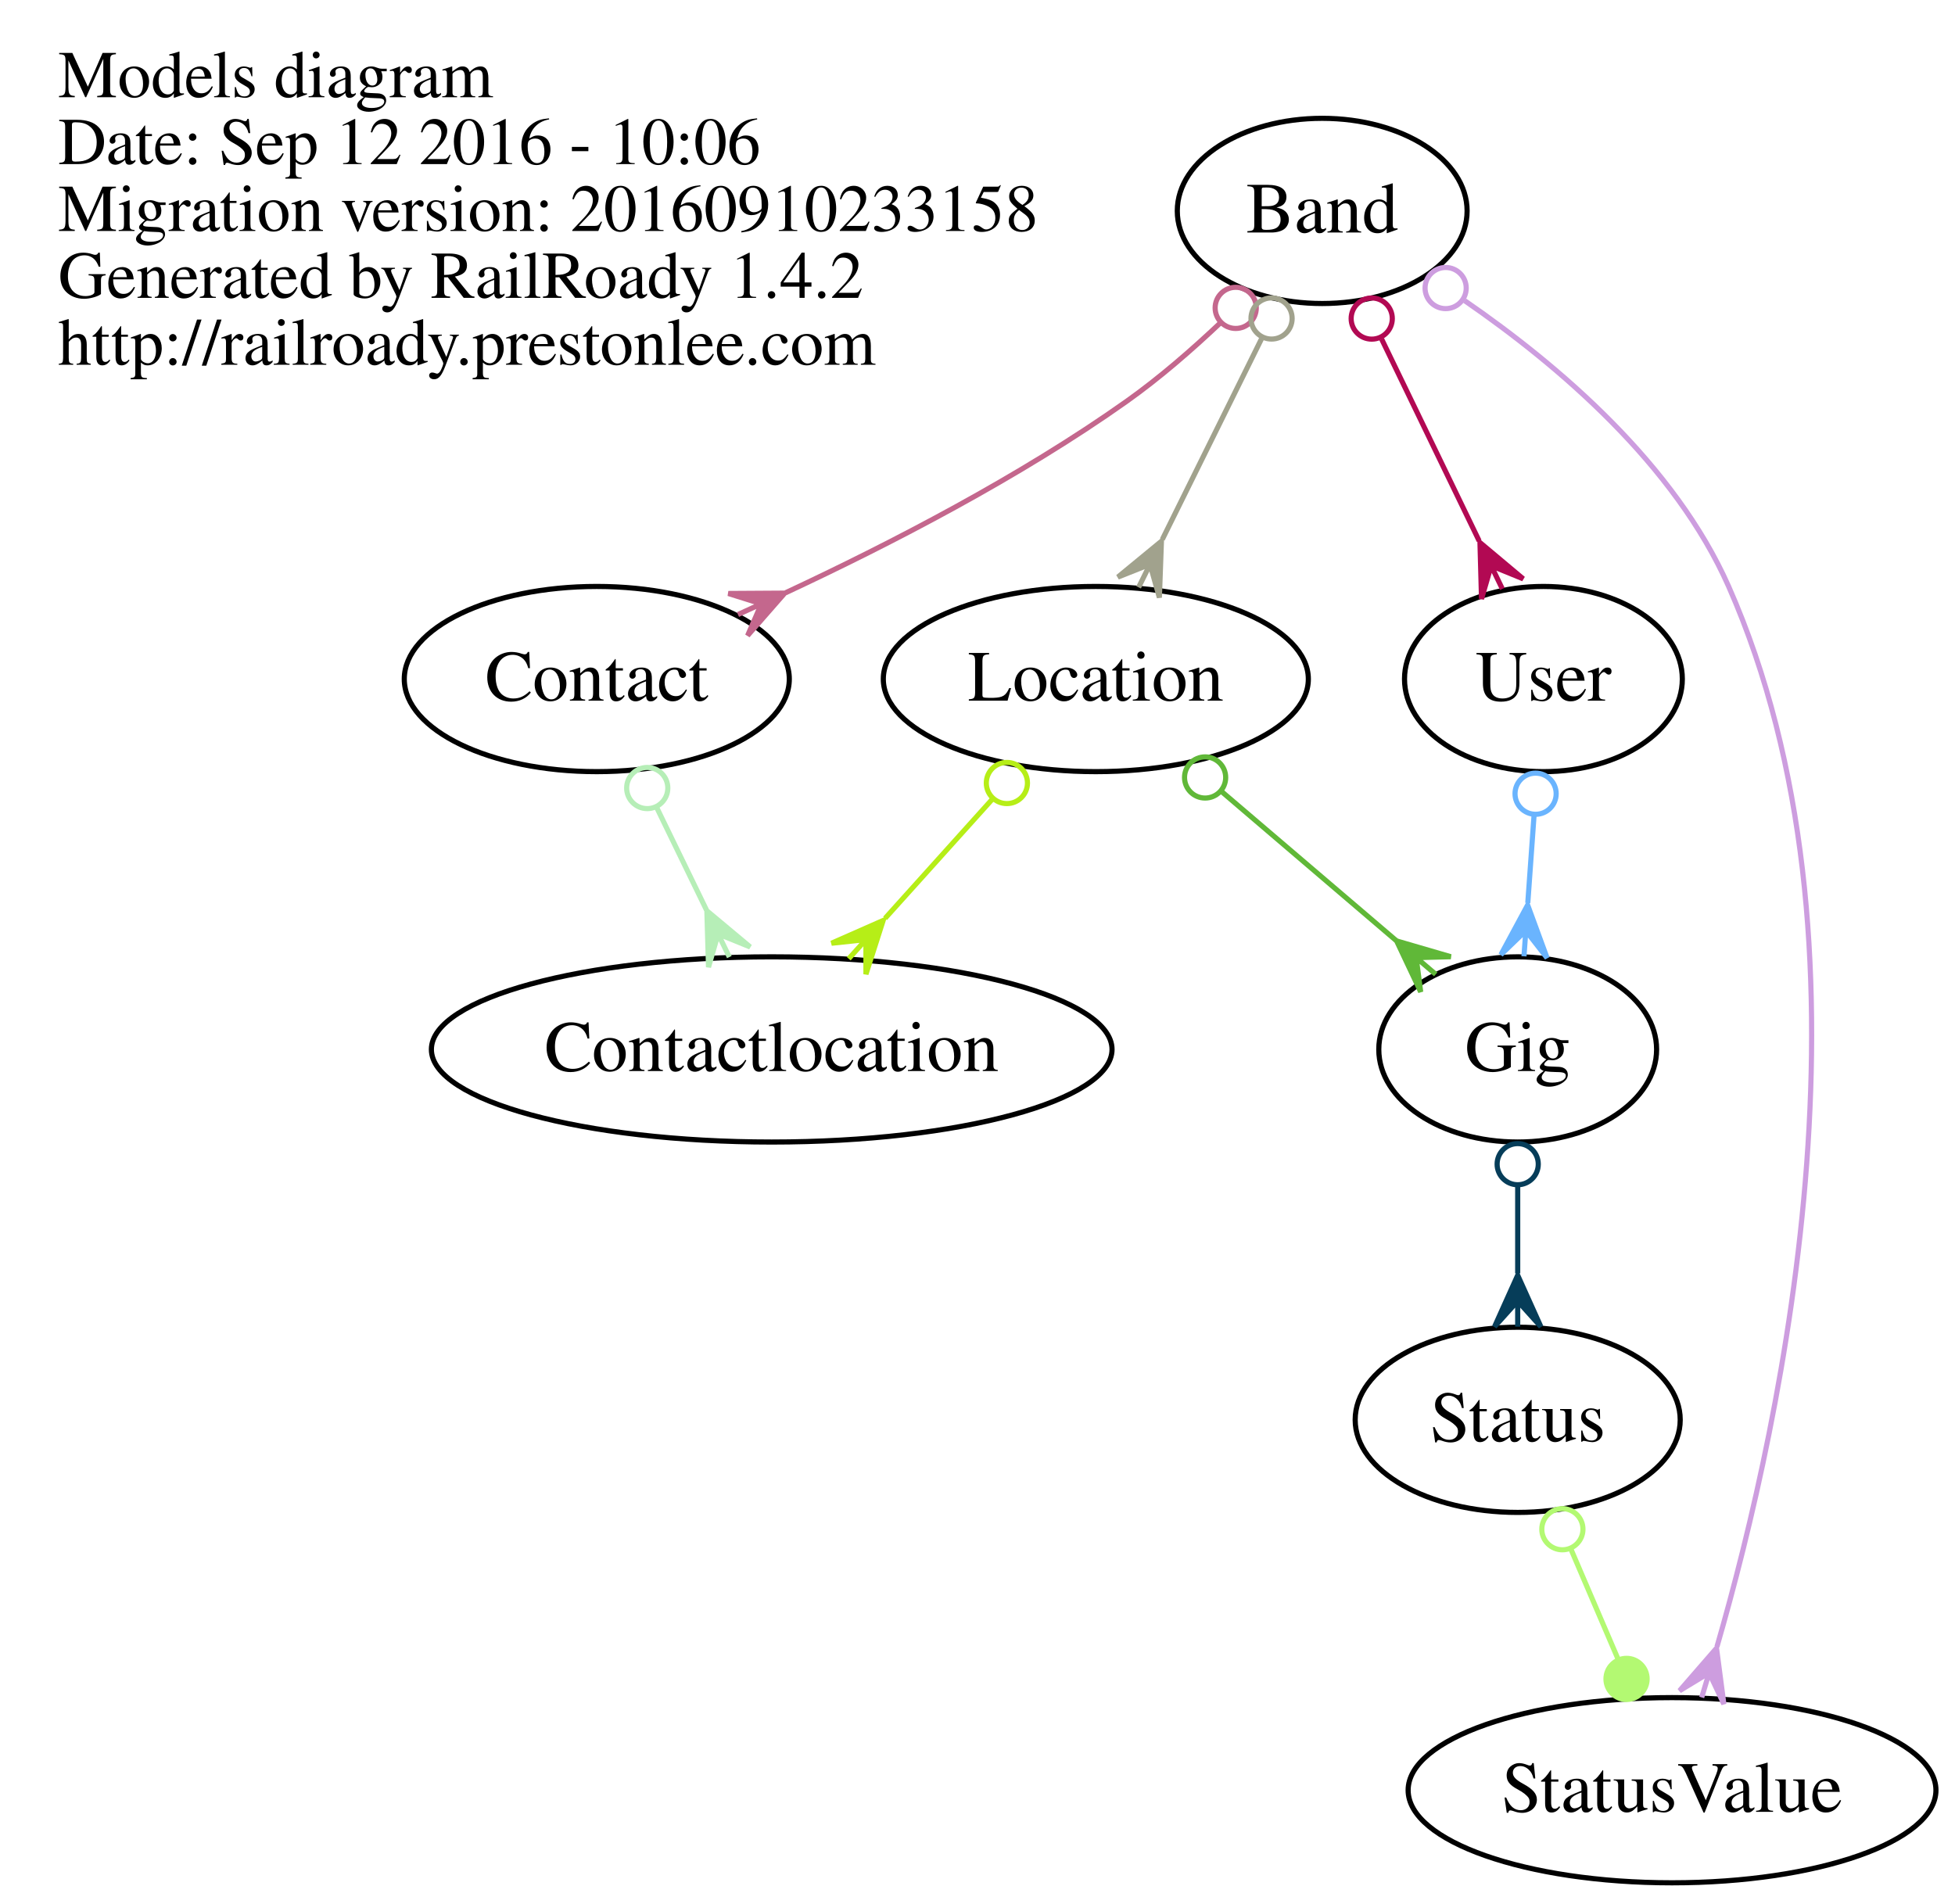
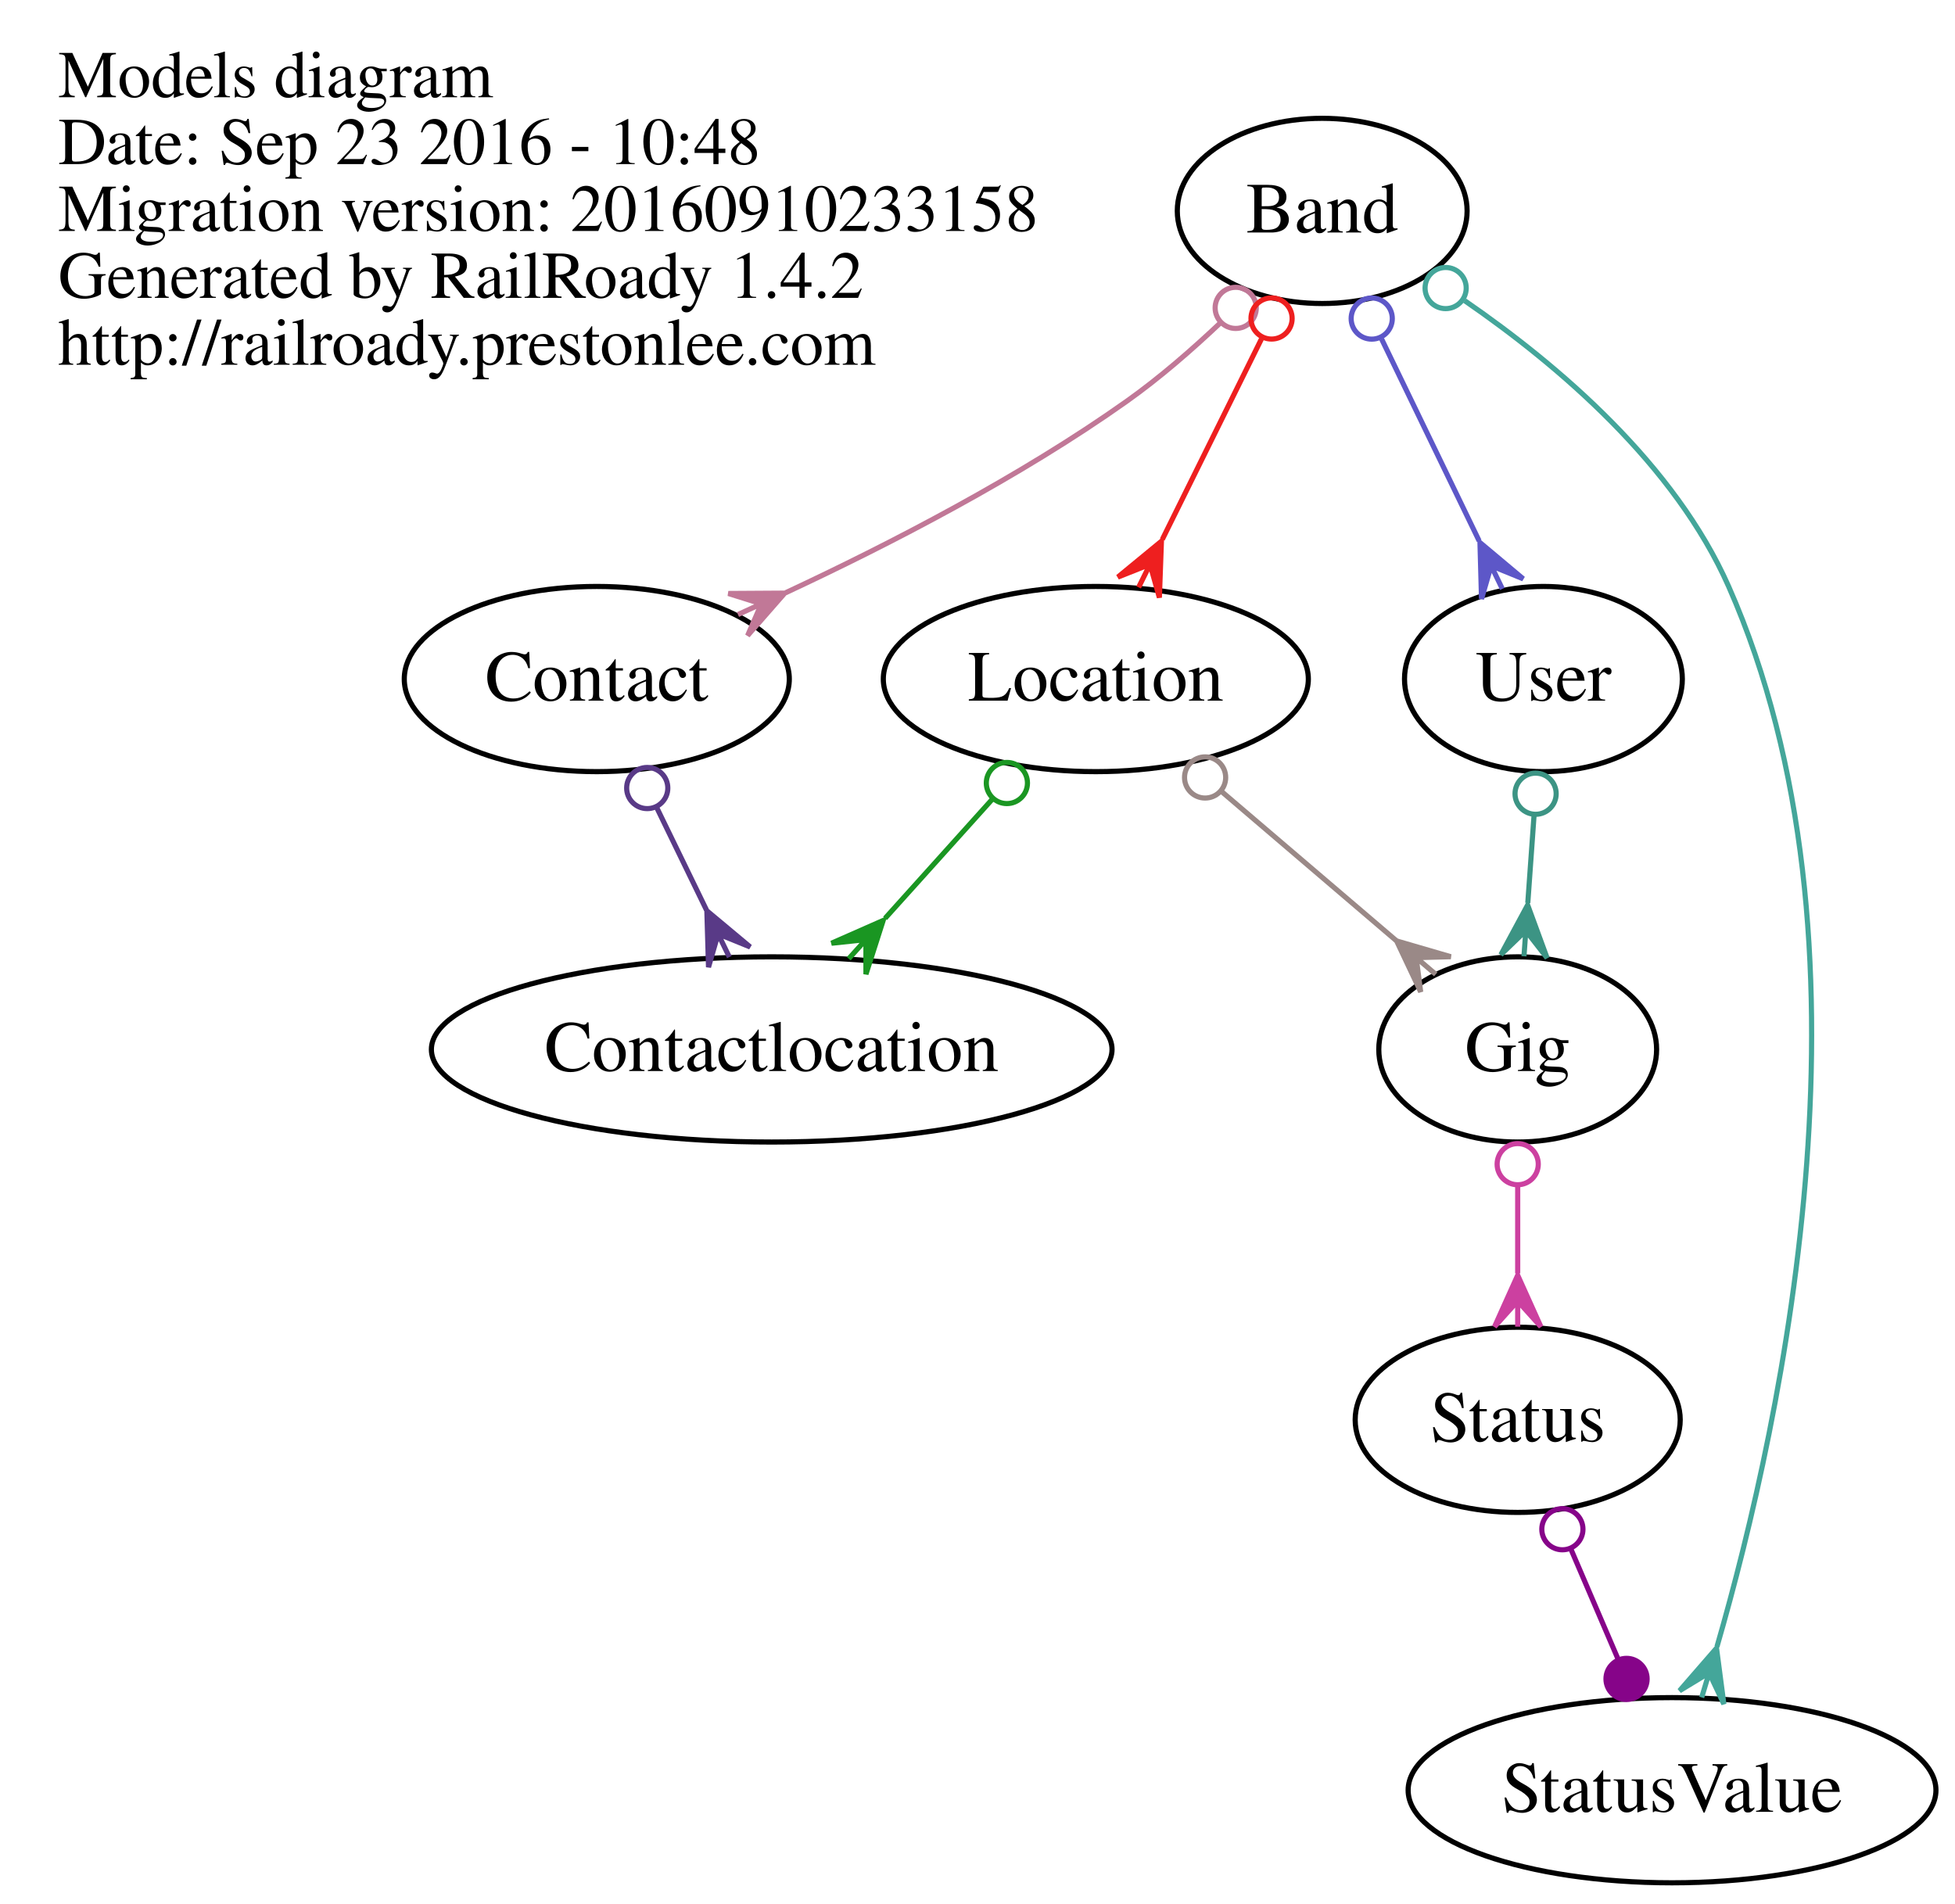
<svg xmlns="http://www.w3.org/2000/svg" width="380pt" height="370pt" viewBox="0.00 0.00 380.00 370.00">
  <g id="graph0" class="graph" transform="scale(1 1) rotate(0) translate(4 366)">
    <polygon fill="none" stroke="none" points="-4,4 -4,-366 376,-366 376,4 -4,4" />
    <g id="node1" class="node">
      <text text-anchor="start" x="7.312" y="-347.1" font-family="Times,serif" font-size="13.00">Models diagram</text>
-       <text text-anchor="start" x="7.312" y="-334.1" font-family="Times,serif" font-size="13.00">Date: Sep 12 2016 - 10:06</text>
+       <text text-anchor="start" x="7.312" y="-334.1" font-family="Times,serif" font-size="13.00">Date: Sep 23 2016 - 10:48</text>
      <text text-anchor="start" x="7.312" y="-321.1" font-family="Times,serif" font-size="13.00">Migration version: 20160910233158</text>
      <text text-anchor="start" x="7.312" y="-308.1" font-family="Times,serif" font-size="13.00">Generated by RailRoady 1.4.2</text>
      <text text-anchor="start" x="7.312" y="-295.1" font-family="Times,serif" font-size="13.00">http://railroady.prestonlee.com</text>
    </g>
    <g id="node2" class="node">
      <ellipse fill="none" stroke="black" cx="253" cy="-325" rx="28.166" ry="18" />
      <text text-anchor="middle" x="253" y="-320.8" font-family="Times,serif" font-size="14.00">Band</text>
    </g>
    <g id="node3" class="node">
      <ellipse fill="none" stroke="black" cx="112" cy="-234" rx="37.419" ry="18" />
      <text text-anchor="middle" x="112" y="-229.8" font-family="Times,serif" font-size="14.00">Contact</text>
    </g>
    <g id="edge4" class="edge">
-       <path fill="none" stroke="#c4678d" d="M233.257,-303.287C227.635,-297.962 221.315,-292.478 215,-288 194.324,-273.339 169.04,-260.267 148.697,-250.773" />
-       <ellipse fill="none" stroke="#c4678d" cx="236.19" cy="-306.152" rx="4" ry="4" />
-       <polygon fill="#c4678d" stroke="#c4678d" points="148.536,-250.7 141.314,-242.448 143.989,-248.62 139.442,-246.54 139.442,-246.54 139.442,-246.54 143.989,-248.62 137.57,-250.632 148.536,-250.7 148.536,-250.7" />
+       <path fill="none" stroke="#c17897" d="M233.257,-303.287C227.635,-297.962 221.315,-292.478 215,-288 194.324,-273.339 169.04,-260.267 148.697,-250.773" />
+       <ellipse fill="none" stroke="#c17897" cx="236.19" cy="-306.152" rx="4" ry="4" />
+       <polygon fill="#c17897" stroke="#c17897" points="148.536,-250.7 141.314,-242.448 143.989,-248.62 139.442,-246.54 139.442,-246.54 139.442,-246.54 143.989,-248.62 137.57,-250.632 148.536,-250.7 148.536,-250.7" />
    </g>
    <g id="node6" class="node">
      <ellipse fill="none" stroke="black" cx="209" cy="-234" rx="41.307" ry="18" />
      <text text-anchor="middle" x="209" y="-229.8" font-family="Times,serif" font-size="14.00">Location</text>
    </g>
    <g id="edge3" class="edge">
-       <path fill="none" stroke="#a1a28d" d="M241.2,-300.131C235.249,-288.095 228.021,-273.474 221.922,-261.137" />
-       <ellipse fill="none" stroke="#a1a28d" cx="243.157" cy="-304.09" rx="4" ry="4" />
-       <polygon fill="#a1a28d" stroke="#a1a28d" points="221.75,-260.79 221.352,-249.831 219.534,-256.307 217.318,-251.825 217.318,-251.825 217.318,-251.825 219.534,-256.307 213.284,-253.82 221.75,-260.79 221.75,-260.79" />
+       <path fill="none" stroke="#ee1f1f" d="M241.2,-300.131C235.249,-288.095 228.021,-273.474 221.922,-261.137" />
+       <ellipse fill="none" stroke="#ee1f1f" cx="243.157" cy="-304.09" rx="4" ry="4" />
+       <polygon fill="#ee1f1f" stroke="#ee1f1f" points="221.75,-260.79 221.352,-249.831 219.534,-256.307 217.318,-251.825 217.318,-251.825 217.318,-251.825 219.534,-256.307 213.284,-253.82 221.75,-260.79 221.75,-260.79" />
    </g>
    <g id="node8" class="node">
      <ellipse fill="none" stroke="black" cx="321" cy="-18" rx="51.296" ry="18" />
      <text text-anchor="middle" x="321" y="-13.8" font-family="Times,serif" font-size="14.00">StatusValue</text>
    </g>
    <g id="edge2" class="edge">
-       <path fill="none" stroke="#cd9ddf" d="M280.7,-307.547C299.029,-294.928 321.543,-275.678 332,-252 362.518,-182.895 342.719,-90.781 329.729,-45.886" />
-       <ellipse fill="none" stroke="#cd9ddf" cx="276.994" cy="-310.005" rx="4" ry="4" />
-       <polygon fill="#cd9ddf" stroke="#cd9ddf" points="329.646,-45.611 331.075,-34.738 328.206,-40.823 326.765,-36.035 326.765,-36.035 326.765,-36.035 328.206,-40.823 322.456,-37.331 329.646,-45.611 329.646,-45.611" />
+       <path fill="none" stroke="#44a69a" d="M280.7,-307.547C299.029,-294.928 321.543,-275.678 332,-252 362.518,-182.895 342.719,-90.781 329.729,-45.886" />
+       <ellipse fill="none" stroke="#44a69a" cx="276.994" cy="-310.005" rx="4" ry="4" />
+       <polygon fill="#44a69a" stroke="#44a69a" points="329.646,-45.611 331.075,-34.738 328.206,-40.823 326.765,-36.035 326.765,-36.035 326.765,-36.035 328.206,-40.823 322.456,-37.331 329.646,-45.611 329.646,-45.611" />
    </g>
    <g id="node9" class="node">
      <ellipse fill="none" stroke="black" cx="296" cy="-234" rx="27" ry="18" />
      <text text-anchor="middle" x="296" y="-229.8" font-family="Times,serif" font-size="14.00">User</text>
    </g>
    <g id="edge1" class="edge">
-       <path fill="none" stroke="#b20953" d="M264.557,-300.08C270.412,-287.961 277.529,-273.231 283.51,-260.851" />
-       <ellipse fill="none" stroke="#b20953" cx="262.627" cy="-304.074" rx="4" ry="4" />
-       <polygon fill="#b20953" stroke="#b20953" points="283.667,-260.526 292.069,-253.48 285.842,-256.024 288.018,-251.522 288.018,-251.522 288.018,-251.522 285.842,-256.024 283.966,-249.564 283.667,-260.526 283.667,-260.526" />
+       <path fill="none" stroke="#5d57c8" d="M264.557,-300.08C270.412,-287.961 277.529,-273.231 283.51,-260.851" />
+       <ellipse fill="none" stroke="#5d57c8" cx="262.627" cy="-304.074" rx="4" ry="4" />
+       <polygon fill="#5d57c8" stroke="#5d57c8" points="283.667,-260.526 292.069,-253.48 285.842,-256.024 288.018,-251.522 288.018,-251.522 288.018,-251.522 285.842,-256.024 283.966,-249.564 283.667,-260.526 283.667,-260.526" />
    </g>
    <g id="node4" class="node">
      <ellipse fill="none" stroke="black" cx="146" cy="-162" rx="66.15" ry="18" />
      <text text-anchor="middle" x="146" y="-157.8" font-family="Times,serif" font-size="14.00">Contactlocation</text>
    </g>
    <g id="edge5" class="edge">
-       <path fill="none" stroke="#b6eeb7" d="M123.627,-209.062C126.75,-202.632 130.143,-195.647 133.32,-189.106" />
-       <ellipse fill="none" stroke="#b6eeb7" cx="121.805" cy="-212.813" rx="4" ry="4" />
-       <polygon fill="#b6eeb7" stroke="#b6eeb7" points="133.395,-188.951 141.812,-181.922 135.58,-184.454 137.764,-179.956 137.764,-179.956 137.764,-179.956 135.58,-184.454 133.716,-177.99 133.395,-188.951 133.395,-188.951" />
+       <path fill="none" stroke="#593a87" d="M123.627,-209.062C126.75,-202.632 130.143,-195.647 133.32,-189.106" />
+       <ellipse fill="none" stroke="#593a87" cx="121.805" cy="-212.813" rx="4" ry="4" />
+       <polygon fill="#593a87" stroke="#593a87" points="133.395,-188.951 141.812,-181.922 135.58,-184.454 137.764,-179.956 137.764,-179.956 137.764,-179.956 135.58,-184.454 133.716,-177.99 133.395,-188.951 133.395,-188.951" />
    </g>
    <g id="node5" class="node">
      <ellipse fill="none" stroke="black" cx="291" cy="-162" rx="27" ry="18" />
      <text text-anchor="middle" x="291" y="-157.8" font-family="Times,serif" font-size="14.00">Gig</text>
    </g>
    <g id="node7" class="node">
      <ellipse fill="none" stroke="black" cx="291" cy="-90" rx="31.59" ry="18" />
      <text text-anchor="middle" x="291" y="-85.8" font-family="Times,serif" font-size="14.00">Status</text>
    </g>
    <g id="edge6" class="edge">
-       <path fill="none" stroke="#063d59" d="M291,-135.64C291,-130.063 291,-124.132 291,-118.476" />
-       <ellipse fill="none" stroke="#063d59" cx="291" cy="-139.697" rx="4" ry="4" />
-       <polygon fill="#063d59" stroke="#063d59" points="291,-118.104 295.5,-108.104 291,-113.104 291,-108.104 291,-108.104 291,-108.104 291,-113.104 286.5,-108.104 291,-118.104 291,-118.104" />
+       <path fill="none" stroke="#cc40a0" d="M291,-135.64C291,-130.063 291,-124.132 291,-118.476" />
+       <ellipse fill="none" stroke="#cc40a0" cx="291" cy="-139.697" rx="4" ry="4" />
+       <polygon fill="#cc40a0" stroke="#cc40a0" points="291,-118.104 295.5,-108.104 291,-113.104 291,-108.104 291,-108.104 291,-108.104 291,-113.104 286.5,-108.104 291,-118.104 291,-118.104" />
    </g>
    <g id="edge8" class="edge">
-       <path fill="none" stroke="#b6ee17" d="M188.96,-210.734C182.296,-203.329 174.839,-195.043 168.032,-187.481" />
-       <ellipse fill="none" stroke="#b6ee17" cx="191.712" cy="-213.791" rx="4" ry="4" />
-       <polygon fill="#b6ee17" stroke="#b6ee17" points="167.66,-187.066 164.315,-176.623 164.315,-183.35 160.97,-179.633 160.97,-179.633 160.97,-179.633 164.315,-183.35 157.625,-182.644 167.66,-187.066 167.66,-187.066" />
+       <path fill="none" stroke="#1a9622" d="M188.96,-210.734C182.296,-203.329 174.839,-195.043 168.032,-187.481" />
+       <ellipse fill="none" stroke="#1a9622" cx="191.712" cy="-213.791" rx="4" ry="4" />
+       <polygon fill="#1a9622" stroke="#1a9622" points="167.66,-187.066 164.315,-176.623 164.315,-183.35 160.97,-179.633 160.97,-179.633 160.97,-179.633 164.315,-183.35 157.625,-182.644 167.66,-187.066 167.66,-187.066" />
    </g>
    <g id="edge7" class="edge">
-       <path fill="none" stroke="#60b838" d="M233.542,-212.05C244.26,-202.9 256.777,-192.215 267.387,-183.157" />
-       <ellipse fill="none" stroke="#60b838" cx="230.241" cy="-214.868" rx="4" ry="4" />
-       <polygon fill="#60b838" stroke="#60b838" points="267.462,-183.093 277.99,-180.023 271.265,-179.847 275.068,-176.6 275.068,-176.6 275.068,-176.6 271.265,-179.847 272.146,-173.178 267.462,-183.093 267.462,-183.093" />
+       <path fill="none" stroke="#9a8987" d="M233.542,-212.05C244.26,-202.9 256.777,-192.215 267.387,-183.157" />
+       <ellipse fill="none" stroke="#9a8987" cx="230.241" cy="-214.868" rx="4" ry="4" />
+       <polygon fill="#9a8987" stroke="#9a8987" points="267.462,-183.093 277.99,-180.023 271.265,-179.847 275.068,-176.6 275.068,-176.6 275.068,-176.6 271.265,-179.847 272.146,-173.178 267.462,-183.093 267.462,-183.093" />
    </g>
    <g id="edge9" class="edge">
-       <path fill="none" stroke="#b3f972" d="M301.381,-64.778C304.307,-57.95 307.493,-50.516 310.43,-43.663" />
-       <ellipse fill="none" stroke="#b3f972" cx="299.685" cy="-68.734" rx="4" ry="4" />
-       <ellipse fill="#b3f972" stroke="#b3f972" cx="312.157" cy="-39.633" rx="4" ry="4" />
+       <path fill="none" stroke="#860489" d="M301.381,-64.778C304.307,-57.95 307.493,-50.516 310.43,-43.663" />
+       <ellipse fill="none" stroke="#860489" cx="299.685" cy="-68.734" rx="4" ry="4" />
+       <ellipse fill="#860489" stroke="#860489" cx="312.157" cy="-39.633" rx="4" ry="4" />
    </g>
    <g id="edge10" class="edge">
-       <path fill="none" stroke="#6ab4fe" d="M294.189,-207.64C293.79,-202.063 293.367,-196.132 292.963,-190.476" />
-       <ellipse fill="none" stroke="#6ab4fe" cx="294.479" cy="-211.707" rx="4" ry="4" />
-       <polygon fill="#6ab4fe" stroke="#6ab4fe" points="292.934,-190.079 296.71,-179.784 292.578,-185.092 292.222,-180.104 292.222,-180.104 292.222,-180.104 292.578,-185.092 287.733,-180.425 292.934,-190.079 292.934,-190.079" />
+       <path fill="none" stroke="#3c9484" d="M294.189,-207.64C293.79,-202.063 293.367,-196.132 292.963,-190.476" />
+       <ellipse fill="none" stroke="#3c9484" cx="294.479" cy="-211.707" rx="4" ry="4" />
+       <polygon fill="#3c9484" stroke="#3c9484" points="292.934,-190.079 296.71,-179.784 292.578,-185.092 292.222,-180.104 292.222,-180.104 292.222,-180.104 292.578,-185.092 287.733,-180.425 292.934,-190.079 292.934,-190.079" />
    </g>
  </g>
</svg>
